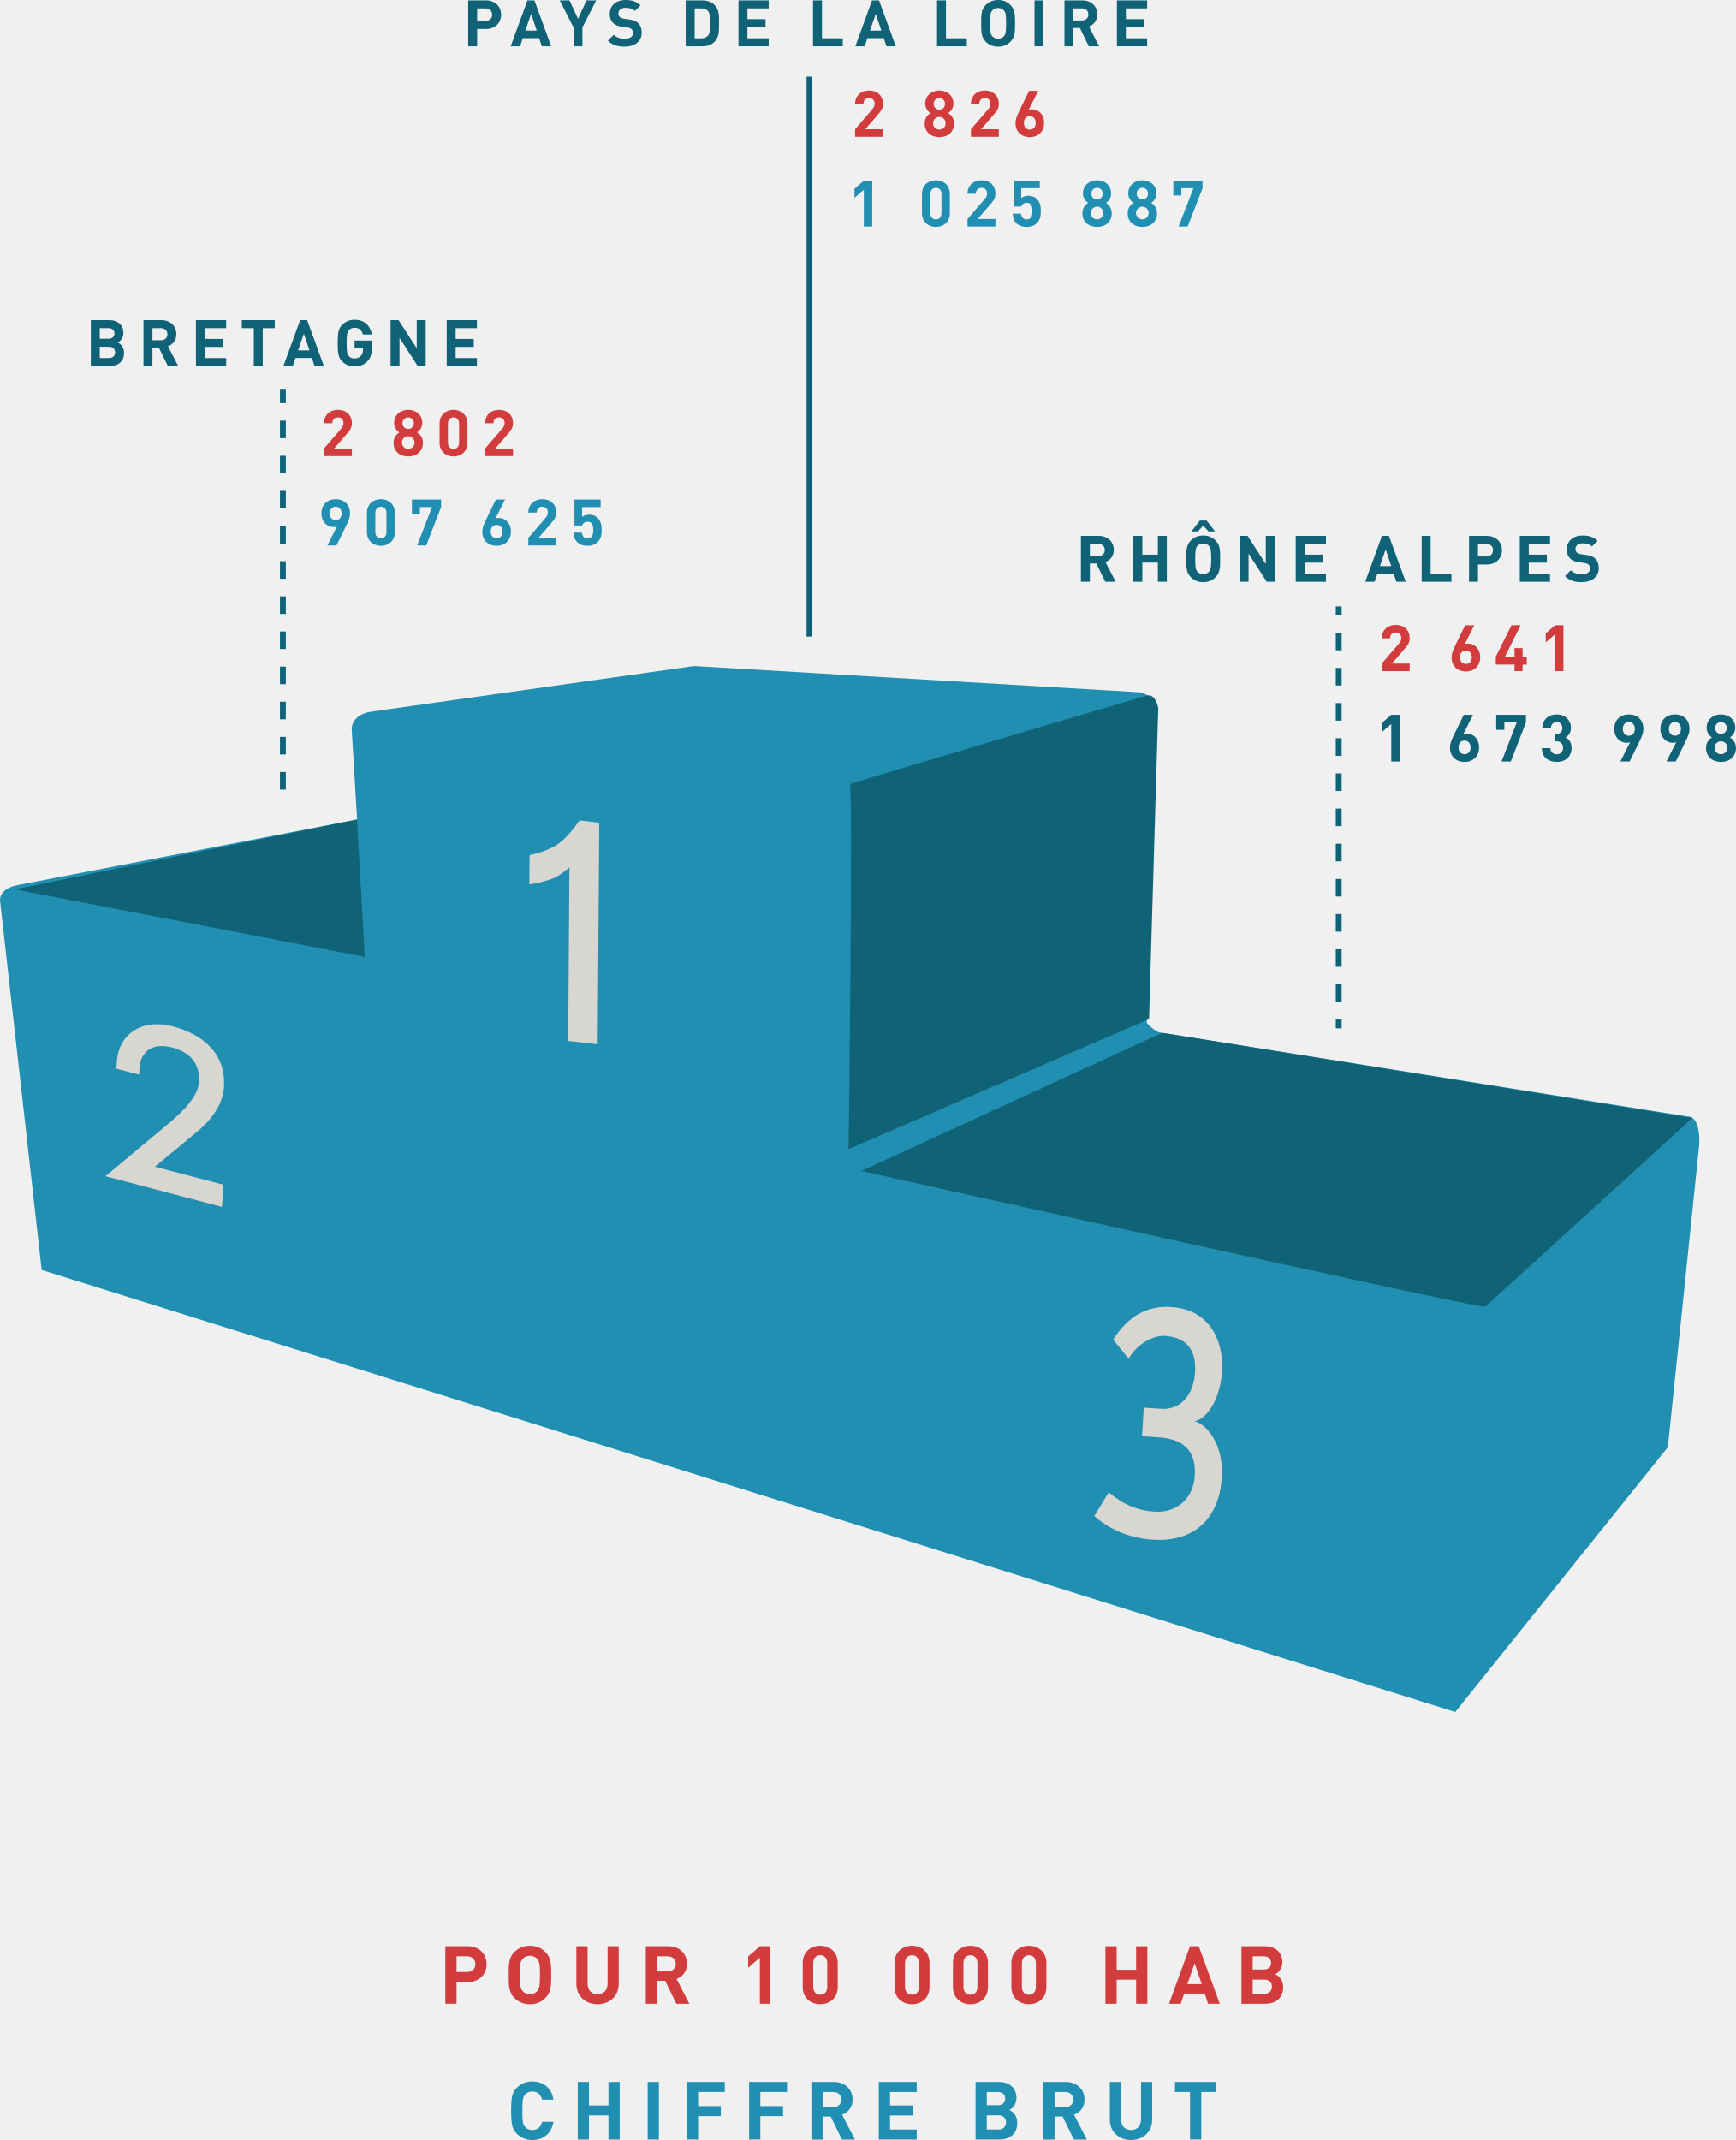
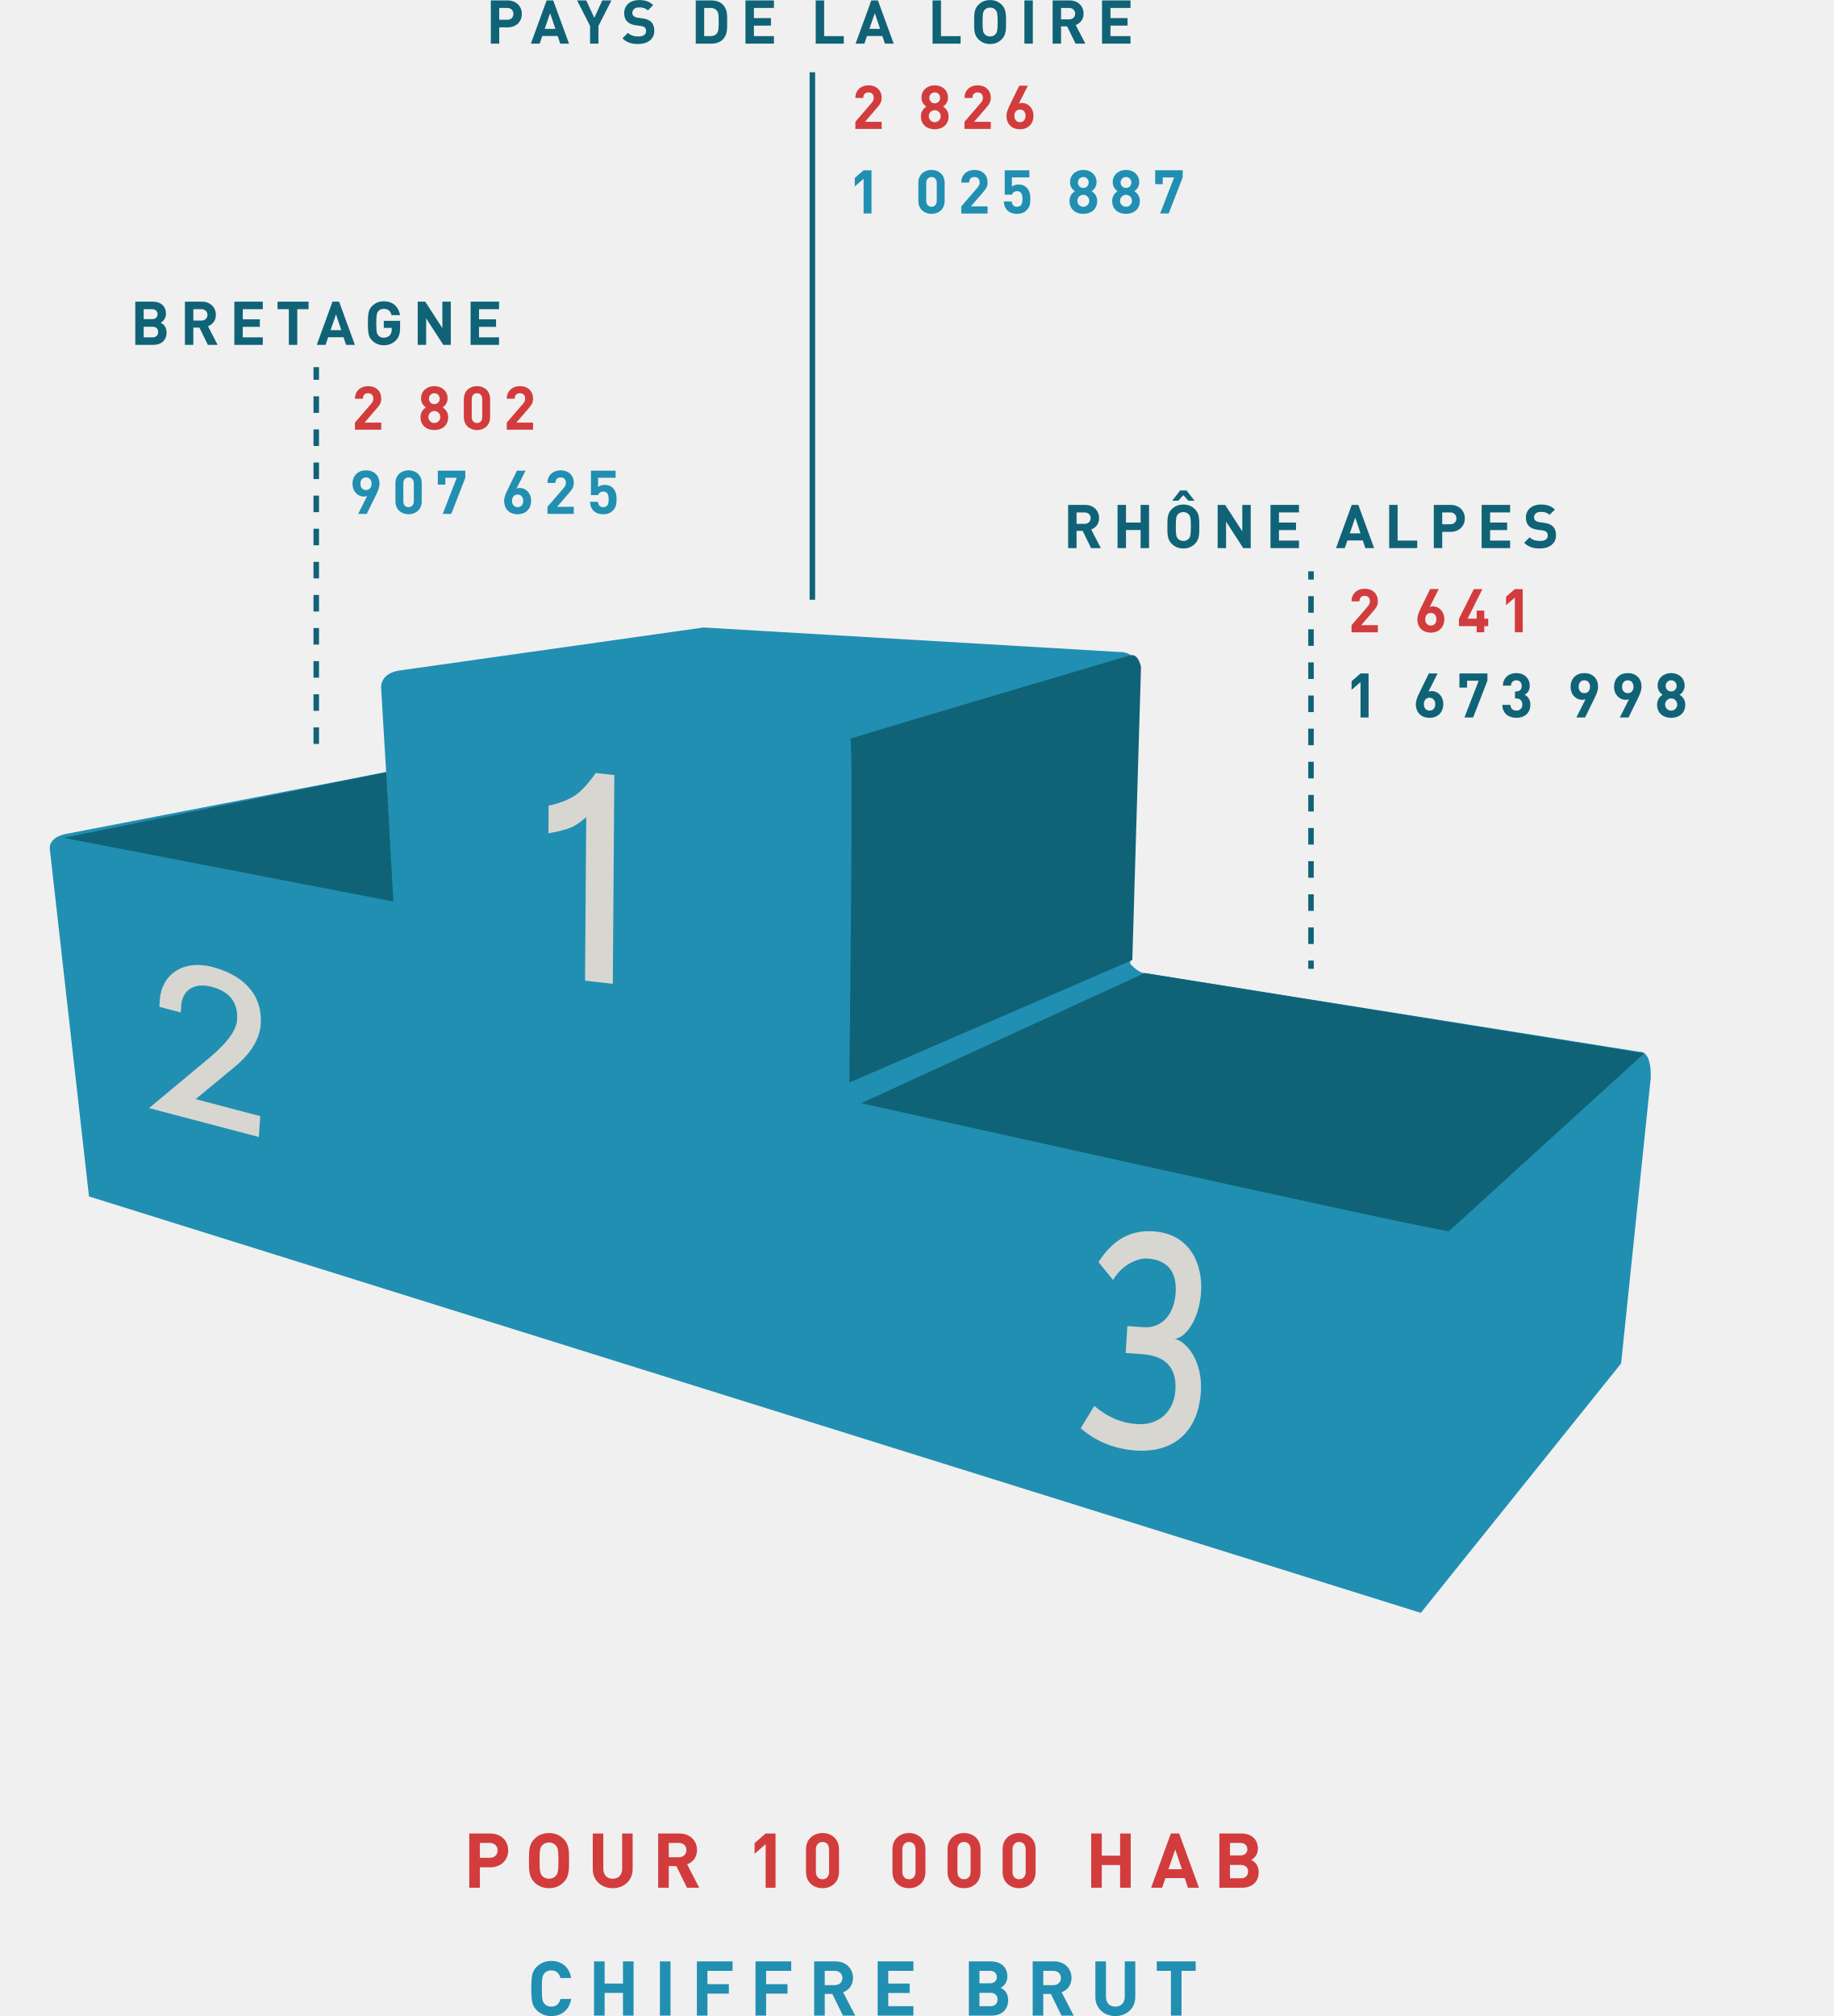
- <svg xmlns="http://www.w3.org/2000/svg" version="1.1" width="296.38" height="365.372" viewBox="0 0 296.38 365.372" id="svg2" xml:space="preserve">
+ <svg xmlns="http://www.w3.org/2000/svg" version="1.1" width="332.28" height="365.372" viewBox="0 0 332.28 365.372" id="svg2" xml:space="preserve">
  <defs id="defs238" />
-   <g transform="translate(-43.39308,-7.148)" id="Calque_1">
+   <g transform="translate(-34.38418,-7.136261)" id="Calque_1">
    <g id="g5">
      <g id="g7">
        <path d="m 123.232,345.56 h -1.891 v 3.698 h -1.918 v -9.826 h 3.809 c 2.028,0 3.243,1.394 3.243,3.064 0,1.67 -1.215,3.064 -3.243,3.064 z m -0.097,-4.416 h -1.794 v 2.691 h 1.794 c 0.869,0 1.421,-0.538 1.421,-1.339 0,-0.8 -0.551,-1.352 -1.421,-1.352 z" id="path9" style="fill:#d33c3d" />
        <path d="m 136.523,348.265 c -0.69,0.69 -1.532,1.077 -2.65,1.077 -1.118,0 -1.974,-0.387 -2.664,-1.077 -0.993,-0.993 -0.966,-2.222 -0.966,-3.919 0,-1.698 -0.028,-2.926 0.966,-3.919 0.69,-0.69 1.546,-1.076 2.664,-1.076 1.118,0 1.959,0.386 2.65,1.076 0.994,0.994 0.98,2.222 0.98,3.919 -10e-4,1.697 0.014,2.925 -0.98,3.919 z m -1.422,-6.679 c -0.276,-0.317 -0.704,-0.524 -1.228,-0.524 -0.524,0 -0.966,0.207 -1.242,0.524 -0.372,0.414 -0.469,0.87 -0.469,2.76 0,1.891 0.096,2.346 0.469,2.76 0.276,0.318 0.718,0.525 1.242,0.525 0.524,0 0.952,-0.207 1.228,-0.525 0.372,-0.414 0.483,-0.869 0.483,-2.76 0,-1.891 -0.11,-2.346 -0.483,-2.76 z" id="path11" style="fill:#d33c3d" />
        <path d="m 145.412,349.342 c -2.015,0 -3.615,-1.366 -3.615,-3.451 v -6.458 h 1.918 v 6.39 c 0,1.132 0.662,1.808 1.697,1.808 1.035,0 1.712,-0.677 1.712,-1.808 v -6.39 h 1.904 v 6.458 c 0,2.084 -1.601,3.451 -3.616,3.451 z" id="path13" style="fill:#d33c3d" />
        <path d="m 158.869,349.259 -1.918,-3.919 h -1.38 v 3.919 h -1.918 v -9.826 h 3.85 c 2.001,0 3.188,1.366 3.188,3.009 0,1.38 -0.842,2.236 -1.794,2.581 l 2.194,4.237 h -2.222 z m -1.49,-8.115 h -1.808 v 2.594 h 1.808 c 0.842,0 1.394,-0.538 1.394,-1.298 0,-0.76 -0.552,-1.296 -1.394,-1.296 z" id="path15" style="fill:#d33c3d" />
        <path d="m 173.127,349.259 v -7.894 l -2.001,1.739 v -1.932 l 2.001,-1.739 h 1.794 v 9.826 h -1.794 z" id="path17" style="fill:#d33c3d" />
        <path d="m 183.438,349.342 c -1.6,0 -2.994,-1.049 -2.994,-2.926 v -4.14 c 0,-1.877 1.394,-2.926 2.994,-2.926 1.601,0 2.981,1.049 2.981,2.926 v 4.14 c 0,1.876 -1.38,2.926 -2.981,2.926 z m 1.186,-7.039 c 0,-0.829 -0.483,-1.339 -1.187,-1.339 -0.704,0 -1.2,0.51 -1.2,1.339 v 4.098 c 0,0.828 0.497,1.325 1.2,1.325 0.703,0 1.187,-0.497 1.187,-1.325 v -4.098 z" id="path19" style="fill:#d33c3d" />
        <path d="m 199.104,349.342 c -1.6,0 -2.994,-1.049 -2.994,-2.926 v -4.14 c 0,-1.877 1.394,-2.926 2.994,-2.926 1.601,0 2.981,1.049 2.981,2.926 v 4.14 c 0,1.876 -1.38,2.926 -2.981,2.926 z m 1.187,-7.039 c 0,-0.829 -0.483,-1.339 -1.187,-1.339 -0.704,0 -1.2,0.51 -1.2,1.339 v 4.098 c 0,0.828 0.497,1.325 1.2,1.325 0.703,0 1.187,-0.497 1.187,-1.325 v -4.098 z" id="path21" style="fill:#d33c3d" />
        <path d="m 209.084,349.342 c -1.6,0 -2.994,-1.049 -2.994,-2.926 v -4.14 c 0,-1.877 1.394,-2.926 2.994,-2.926 1.601,0 2.981,1.049 2.981,2.926 v 4.14 c -0.001,1.876 -1.38,2.926 -2.981,2.926 z m 1.186,-7.039 c 0,-0.829 -0.483,-1.339 -1.187,-1.339 -0.704,0 -1.2,0.51 -1.2,1.339 v 4.098 c 0,0.828 0.497,1.325 1.2,1.325 0.703,0 1.187,-0.497 1.187,-1.325 v -4.098 z" id="path23" style="fill:#d33c3d" />
        <path d="m 219.063,349.342 c -1.6,0 -2.994,-1.049 -2.994,-2.926 v -4.14 c 0,-1.877 1.394,-2.926 2.994,-2.926 1.601,0 2.981,1.049 2.981,2.926 v 4.14 c 0,1.876 -1.38,2.926 -2.981,2.926 z m 1.187,-7.039 c 0,-0.829 -0.483,-1.339 -1.187,-1.339 -0.704,0 -1.2,0.51 -1.2,1.339 v 4.098 c 0,0.828 0.497,1.325 1.2,1.325 0.703,0 1.187,-0.497 1.187,-1.325 v -4.098 z" id="path25" style="fill:#d33c3d" />
        <path d="m 237.365,349.259 v -4.112 h -3.326 v 4.112 h -1.918 v -9.826 h 1.918 v 4.016 h 3.326 v -4.016 h 1.918 v 9.826 h -1.918 z" id="path27" style="fill:#d33c3d" />
        <path d="m 249.648,349.259 -0.58,-1.739 h -3.492 l -0.593,1.739 h -2.001 l 3.575,-9.826 h 1.504 l 3.588,9.826 h -2.001 z m -2.29,-6.928 -1.242,3.574 h 2.443 l -1.201,-3.574 z" id="path29" style="fill:#d33c3d" />
        <path d="m 259.462,349.259 h -4.112 v -9.826 h 3.946 c 1.918,0 3.036,1.077 3.036,2.76 0,1.09 -0.718,1.794 -1.215,2.029 0.594,0.276 1.352,0.897 1.352,2.208 0.001,1.835 -1.254,2.829 -3.007,2.829 z m -0.317,-8.115 h -1.876 v 2.263 h 1.876 c 0.814,0 1.27,-0.455 1.27,-1.132 -0.001,-0.675 -0.456,-1.131 -1.27,-1.131 z m 0.124,3.989 h -2.001 v 2.415 h 2.001 c 0.87,0 1.283,-0.552 1.283,-1.215 0,-0.663 -0.414,-1.2 -1.283,-1.2 z" id="path31" style="fill:#d33c3d" />
        <path d="m 134.273,372.52 c -1.049,0 -1.932,-0.359 -2.65,-1.077 -0.428,-0.428 -0.69,-0.924 -0.8,-1.476 -0.11,-0.552 -0.165,-1.366 -0.165,-2.443 0,-1.077 0.055,-1.891 0.165,-2.443 0.111,-0.565 0.372,-1.049 0.8,-1.476 0.718,-0.718 1.601,-1.076 2.65,-1.076 1.891,0 3.285,1.104 3.616,3.105 h -1.946 c -0.207,-0.842 -0.731,-1.394 -1.656,-1.394 -0.524,0 -0.939,0.165 -1.228,0.511 -0.401,0.428 -0.483,0.869 -0.483,2.774 0,1.904 0.082,2.346 0.483,2.774 0.289,0.345 0.704,0.511 1.228,0.511 0.924,0 1.449,-0.553 1.656,-1.394 h 1.946 c -0.331,1.999 -1.739,3.104 -3.616,3.104 z" id="path33" style="fill:#218fb2" />
        <path d="m 147.275,372.437 v -4.112 h -3.326 v 4.112 h -1.918 v -9.826 h 1.918 v 4.016 h 3.326 v -4.016 h 1.918 v 9.826 h -1.918 z" id="path35" style="fill:#218fb2" />
        <path d="m 153.97,372.437 v -9.826 h 1.918 v 9.826 h -1.918 z" id="path37" style="fill:#218fb2" />
        <path d="m 162.582,364.322 v 2.415 h 3.878 v 1.711 h -3.878 v 3.988 h -1.918 v -9.826 h 6.472 v 1.712 h -4.554 z" id="path39" style="fill:#218fb2" />
        <path d="m 173.21,364.322 v 2.415 h 3.878 v 1.711 h -3.878 v 3.988 h -1.918 v -9.826 h 6.472 v 1.712 h -4.554 z" id="path41" style="fill:#218fb2" />
        <path d="m 187.136,372.437 -1.918,-3.919 h -1.38 v 3.919 h -1.918 v -9.826 h 3.85 c 2.001,0 3.188,1.366 3.188,3.009 0,1.38 -0.842,2.236 -1.794,2.581 l 2.194,4.237 h -2.222 z m -1.491,-8.115 h -1.808 v 2.594 h 1.808 c 0.842,0 1.394,-0.538 1.394,-1.298 0,-0.758 -0.552,-1.296 -1.394,-1.296 z" id="path43" style="fill:#218fb2" />
        <path d="m 193.43,372.437 v -9.826 h 6.472 v 1.712 h -4.554 v 2.304 h 3.878 v 1.711 h -3.878 v 2.388 h 4.554 v 1.711 h -6.472 z" id="path45" style="fill:#218fb2" />
        <path d="m 214.065,372.437 h -4.112 v -9.826 h 3.946 c 1.918,0 3.036,1.077 3.036,2.76 0,1.09 -0.718,1.794 -1.215,2.029 0.593,0.276 1.352,0.897 1.352,2.208 0.001,1.835 -1.255,2.829 -3.007,2.829 z m -0.318,-8.115 h -1.876 v 2.263 h 1.876 c 0.814,0 1.27,-0.455 1.27,-1.132 0,-0.675 -0.455,-1.131 -1.27,-1.131 z m 0.124,3.989 h -2.001 v 2.415 h 2.001 c 0.87,0 1.283,-0.552 1.283,-1.215 0,-0.663 -0.413,-1.2 -1.283,-1.2 z" id="path47" style="fill:#218fb2" />
        <path d="m 226.735,372.437 -1.918,-3.919 h -1.38 v 3.919 h -1.918 v -9.826 h 3.85 c 2.001,0 3.188,1.366 3.188,3.009 0,1.38 -0.842,2.236 -1.794,2.581 l 2.194,4.237 h -2.222 z m -1.49,-8.115 h -1.808 v 2.594 h 1.808 c 0.842,0 1.394,-0.538 1.394,-1.298 0,-0.758 -0.552,-1.296 -1.394,-1.296 z" id="path49" style="fill:#218fb2" />
        <path d="m 236.493,372.52 c -2.015,0 -3.615,-1.366 -3.615,-3.451 v -6.458 h 1.918 V 369 c 0,1.132 0.662,1.808 1.697,1.808 1.035,0 1.712,-0.677 1.712,-1.808 v -6.39 h 1.904 v 6.458 c 0,2.085 -1.601,3.452 -3.616,3.452 z" id="path51" style="fill:#218fb2" />
        <path d="m 248.488,364.322 v 8.114 h -1.918 v -8.114 h -2.567 v -1.712 h 7.052 v 1.712 h -2.567 z" id="path53" style="fill:#218fb2" />
      </g>
      <path d="M 291.852,299.445 50.509,223.976 43.434,161.216 c 0,0 -0.655,-2.358 3.276,-3.014 l 57.65,-11.137 -0.917,-15.33 c 0,0 -0.262,-2.751 3.8,-3.145 l 54.636,-7.73 75.6,4.455 c 0,0 3.276,-0.262 3.538,4.455 l -1.834,52.016 c 0,0 1.441,1.703 2.62,1.703 l 89.75,14.281 c 0,0 2.096,-0.393 1.965,4.717 l -5.372,51.754 -36.294,45.204 z" id="path55" style="fill:#218fb2" />
      <path d="m 140.401,184.871 0.214,-29.654 c 0,0 -1.508,1.418 -2.885,1.937 -1.837,0.705 -3.96,0.994 -3.96,0.994 l 0.036,-5.007 c 0,0 2.999,-0.526 5.049,-2.026 1.758,-1.293 3.482,-3.892 3.482,-3.892 l 3.368,0.384 -0.273,37.837 -5.031,-0.573 z" id="path57" style="fill:#d7d6d1" />
      <g id="g59">
        <path d="m 240.214,270.022 c -3.578,-0.239 -7.056,-1.462 -9.987,-4.036 l 2.452,-4.047 c 2.645,2.208 5.061,3.113 7.831,3.298 3.77,0.252 6.628,-2.233 6.869,-6.131 0.235,-3.799 -1.468,-6.242 -6.084,-6.55 l -2.924,-0.195 0.302,-4.885 2.962,0.198 c 3.385,0.226 5.56,-2.453 5.795,-6.253 0.309,-4.984 -2.755,-6.03 -5.179,-6.192 -1.846,-0.123 -4.755,1.317 -6.151,3.899 l -2.657,-3.249 c 2.698,-4.279 6.078,-5.837 9.925,-5.58 7.001,0.468 8.952,6.395 8.671,10.935 -0.324,5.23 -2.955,8.424 -4.779,8.55 2.097,0.438 5.086,3.957 4.737,9.582 -0.432,7.005 -4.705,11.129 -11.783,10.656 z" id="path61" style="fill:#d7d6d1" />
      </g>
      <g id="g63">
        <path d="m 61.389,207.966 10.894,-9.079 c 0.908,-0.841 4.874,-3.934 5.071,-6.941 0.238,-3.643 -1.965,-5.266 -4.619,-5.964 -3.422,-0.9 -5.349,0.86 -5.518,3.442 l -0.079,1.203 -3.876,-1.019 0.083,-1.273 c 0.289,-4.421 4.07,-7.384 9.552,-5.943 4.959,1.304 9.12,4.486 8.732,10.427 -0.277,4.244 -4.316,7.355 -4.991,7.897 l -6.796,5.624 11.698,3.077 -0.247,3.785 -19.904,-5.236 z" id="path65" style="fill:#d7d6d1" />
      </g>
      <path d="m 190.441,207.075 c 0,0 105.735,23.584 106.521,23.191 l 35.376,-32.232 -90.537,-14.543 -51.36,23.584 z" id="path67" style="fill:#106377" />
      <path d="m 188.279,203.34 51.295,-22.208 1.572,-53.064 c 0,0 -0.393,-2.555 -1.965,-2.162 0,0 -51.295,15.133 -50.706,15.133 0.59,0 -0.196,62.301 -0.196,62.301 z" id="path69" style="fill:#106377" />
      <polygon points="105.669,170.519 104.359,147.066 45.923,158.989 " id="polygon71" style="fill:#106377" />
      <line stroke-miterlimit="10" x1="181.595" y1="115.833" x2="181.595" y2="20.233" id="line73" style="fill:#ffffff;stroke:#106377;stroke-miterlimit:10" />
      <line stroke-miterlimit="10" x1="91.692" y1="141.96" x2="91.692" y2="73.675" id="line75" style="fill:#ffffff;stroke:#106377;stroke-miterlimit:10;stroke-dasharray:3" />
      <g id="g77">
        <line x1="271.953" y1="182.724" x2="271.953" y2="110.68" id="line79" style="fill:#ffffff" />
        <g id="g81">
          <line stroke-miterlimit="10" x1="271.953" y1="182.724" x2="271.953" y2="181.224" id="line83" style="fill:none;stroke:#106377;stroke-miterlimit:10" />
          <line stroke-miterlimit="10" x1="271.953" y1="178.222" x2="271.953" y2="113.681" id="line85" style="fill:none;stroke:#106377;stroke-miterlimit:10;stroke-dasharray:3.002, 3.002" />
          <line stroke-miterlimit="10" x1="271.953" y1="112.18" x2="271.953" y2="110.68" id="line87" style="fill:none;stroke:#106377;stroke-miterlimit:10" />
        </g>
      </g>
      <g id="g89">
        <path d="m 62.174,69.64 h -3.278 v -7.833 h 3.146 c 1.529,0 2.42,0.858 2.42,2.2 0,0.869 -0.572,1.431 -0.968,1.617 0.473,0.22 1.078,0.715 1.078,1.761 10e-4,1.463 -1,2.255 -2.398,2.255 z m -0.253,-6.468 h -1.496 v 1.804 h 1.496 c 0.649,0 1.012,-0.362 1.012,-0.901 0,-0.54 -0.362,-0.903 -1.012,-0.903 z m 0.099,3.179 h -1.595 v 1.925 h 1.595 c 0.693,0 1.023,-0.44 1.023,-0.968 0,-0.528 -0.33,-0.957 -1.023,-0.957 z" id="path91" style="fill:#106377" />
        <path d="m 72.052,69.64 -1.529,-3.124 h -1.101 v 3.124 h -1.529 v -7.833 h 3.069 c 1.596,0 2.542,1.089 2.542,2.398 0,1.1 -0.671,1.782 -1.431,2.057 l 1.749,3.378 h -1.77 z m -1.188,-6.468 h -1.441 v 2.068 h 1.441 c 0.671,0 1.111,-0.43 1.111,-1.034 0,-0.606 -0.44,-1.034 -1.111,-1.034 z" id="path93" style="fill:#106377" />
        <path d="m 76.847,69.64 v -7.833 h 5.16 v 1.364 h -3.631 v 1.837 h 3.092 v 1.364 h -3.092 v 1.903 h 3.631 v 1.364 h -5.16 z" id="path95" style="fill:#106377" />
        <path d="m 88.254,63.172 v 6.469 H 86.725 V 63.172 H 84.679 V 61.808 H 90.3 v 1.364 h -2.046 z" id="path97" style="fill:#106377" />
        <path d="M 97.098,69.64 96.636,68.254 H 93.853 L 93.38,69.64 h -1.596 l 2.85,-7.833 h 1.199 l 2.86,7.833 h -1.595 z m -1.826,-5.522 -0.99,2.849 h 1.947 l -0.957,-2.849 z" id="path99" style="fill:#106377" />
        <path d="m 106.14,68.815 c -0.604,0.616 -1.331,0.892 -2.211,0.892 -0.836,0 -1.54,-0.286 -2.112,-0.858 -0.341,-0.341 -0.55,-0.737 -0.638,-1.178 -0.089,-0.439 -0.133,-1.089 -0.133,-1.947 0,-0.857 0.044,-1.507 0.133,-1.947 0.088,-0.45 0.297,-0.836 0.638,-1.177 0.572,-0.572 1.276,-0.858 2.112,-0.858 1.782,0 2.739,1.145 2.948,2.509 h -1.54 c -0.187,-0.759 -0.649,-1.145 -1.408,-1.145 -0.407,0 -0.737,0.144 -0.979,0.418 -0.286,0.363 -0.374,0.649 -0.374,2.2 0,1.541 0.066,1.849 0.374,2.212 0.231,0.274 0.562,0.407 0.979,0.407 0.451,0 0.814,-0.144 1.089,-0.44 0.231,-0.264 0.353,-0.616 0.353,-1.045 V 66.56 h -1.441 v -1.276 h 2.959 v 1.144 c -10e-4,1.144 -0.21,1.815 -0.749,2.387 z" id="path101" style="fill:#106377" />
        <path d="m 114.709,69.64 -3.103,-4.808 v 4.808 h -1.529 v -7.833 h 1.364 l 3.103,4.797 v -4.797 h 1.529 v 7.833 h -1.364 z" id="path103" style="fill:#106377" />
        <path d="m 119.659,69.64 v -7.833 h 5.159 v 1.364 h -3.63 v 1.837 h 3.091 v 1.364 h -3.091 v 1.903 h 3.63 v 1.364 h -5.159 z" id="path105" style="fill:#106377" />
      </g>
      <g id="g107">
        <path d="m 126.365,12.098 h -1.508 v 2.948 h -1.529 V 7.214 h 3.037 c 1.617,0 2.585,1.111 2.585,2.442 0,1.331 -0.968,2.442 -2.585,2.442 z m -0.078,-3.52 h -1.431 v 2.146 h 1.431 c 0.692,0 1.133,-0.43 1.133,-1.067 0,-0.64 -0.44,-1.079 -1.133,-1.079 z" id="path109" style="fill:#106377" />
        <path d="m 135.901,15.047 -0.462,-1.386 h -2.783 l -0.473,1.386 h -1.596 l 2.85,-7.833 h 1.199 l 2.86,7.833 h -1.595 z m -1.826,-5.523 -0.99,2.849 h 1.947 l -0.957,-2.849 z" id="path111" style="fill:#106377" />
        <path d="m 142.831,11.834 v 3.213 h -1.519 v -3.213 l -2.354,-4.62 h 1.661 l 1.463,3.157 1.441,-3.157 h 1.661 l -2.353,4.62 z" id="path113" style="fill:#106377" />
        <path d="m 150.047,15.113 c -1.188,0 -2.091,-0.254 -2.86,-1.034 l 0.99,-0.99 c 0.495,0.495 1.166,0.66 1.892,0.66 0.902,0 1.387,-0.342 1.387,-0.969 0,-0.274 -0.077,-0.506 -0.242,-0.66 -0.154,-0.143 -0.33,-0.22 -0.693,-0.274 l -0.946,-0.132 c -0.671,-0.1 -1.166,-0.309 -1.518,-0.649 -0.374,-0.374 -0.562,-0.88 -0.562,-1.54 0,-1.397 1.034,-2.377 2.729,-2.377 1.078,0 1.859,0.265 2.53,0.913 l -0.968,0.957 c -0.495,-0.473 -1.089,-0.539 -1.606,-0.539 -0.814,0 -1.21,0.451 -1.21,0.99 0,0.198 0.065,0.407 0.23,0.562 0.154,0.143 0.407,0.264 0.727,0.308 l 0.924,0.133 c 0.716,0.099 1.166,0.297 1.496,0.604 0.418,0.396 0.605,0.968 0.605,1.661 0,1.518 -1.266,2.376 -2.905,2.376 z" id="path115" style="fill:#106377" />
        <path d="m 165.36,14.298 c -0.518,0.517 -1.255,0.748 -2.068,0.748 h -2.828 V 7.214 h 2.828 c 0.813,0 1.551,0.23 2.068,0.748 0.88,0.88 0.792,1.958 0.792,3.136 0,1.176 0.088,2.321 -0.792,3.2 z m -1.068,-5.236 c -0.265,-0.319 -0.616,-0.484 -1.145,-0.484 h -1.155 v 5.104 h 1.155 c 0.528,0 0.88,-0.165 1.145,-0.484 0.286,-0.352 0.33,-0.913 0.33,-2.101 0,-1.188 -0.043,-1.683 -0.33,-2.035 z" id="path117" style="fill:#106377" />
        <path d="M 169.473,15.047 V 7.214 h 5.159 v 1.364 h -3.63 v 1.837 h 3.091 v 1.364 h -3.091 v 1.903 h 3.63 v 1.364 h -5.159 z" id="path119" style="fill:#106377" />
        <path d="M 182.2,15.047 V 7.214 h 1.529 v 6.469 h 3.554 v 1.364 H 182.2 z" id="path121" style="fill:#106377" />
        <path d="m 194.74,15.047 -0.462,-1.386 h -2.783 l -0.473,1.386 h -1.596 l 2.85,-7.833 h 1.199 l 2.86,7.833 h -1.595 z m -1.827,-5.523 -0.99,2.849 h 1.947 l -0.957,-2.849 z" id="path123" style="fill:#106377" />
        <path d="M 203.374,15.047 V 7.214 h 1.529 v 6.469 h 3.554 v 1.364 h -5.083 z" id="path125" style="fill:#106377" />
        <path d="m 215.915,14.255 c -0.55,0.55 -1.222,0.858 -2.112,0.858 -0.892,0 -1.573,-0.309 -2.123,-0.858 -0.793,-0.792 -0.771,-1.771 -0.771,-3.125 0,-1.353 -0.022,-2.332 0.771,-3.124 0.55,-0.55 1.231,-0.858 2.123,-0.858 0.891,0 1.562,0.309 2.112,0.858 0.792,0.792 0.781,1.771 0.781,3.124 0.001,1.353 0.011,2.333 -0.781,3.125 z m -1.133,-5.326 c -0.22,-0.253 -0.561,-0.418 -0.979,-0.418 -0.418,0 -0.771,0.165 -0.99,0.418 -0.297,0.33 -0.374,0.693 -0.374,2.2 0,1.508 0.077,1.871 0.374,2.201 0.22,0.253 0.572,0.418 0.99,0.418 0.418,0 0.759,-0.165 0.979,-0.418 0.298,-0.33 0.386,-0.693 0.386,-2.201 -0.001,-1.506 -0.089,-1.87 -0.386,-2.2 z" id="path127" style="fill:#106377" />
        <path d="M 220.017,15.047 V 7.214 h 1.529 v 7.833 h -1.529 z" id="path129" style="fill:#106377" />
        <path d="m 229.291,15.047 -1.529,-3.124 h -1.101 v 3.124 h -1.529 V 7.214 h 3.069 c 1.596,0 2.542,1.089 2.542,2.398 0,1.1 -0.671,1.782 -1.431,2.057 l 1.749,3.378 h -1.77 z m -1.188,-6.469 h -1.441 v 2.068 h 1.441 c 0.671,0 1.111,-0.43 1.111,-1.034 0,-0.605 -0.44,-1.034 -1.111,-1.034 z" id="path131" style="fill:#106377" />
        <path d="M 234.086,15.047 V 7.214 h 5.159 v 1.364 h -3.63 v 1.837 h 3.091 v 1.364 h -3.091 v 1.903 h 3.63 v 1.364 h -5.159 z" id="path133" style="fill:#106377" />
      </g>
      <g id="g135">
        <path d="m 232.101,106.474 -1.529,-3.124 h -1.101 v 3.124 h -1.529 v -7.833 h 3.069 c 1.596,0 2.542,1.089 2.542,2.398 0,1.1 -0.671,1.782 -1.431,2.057 l 1.749,3.378 h -1.77 z m -1.189,-6.469 h -1.441 v 2.068 h 1.441 c 0.671,0 1.111,-0.43 1.111,-1.034 0.001,-0.605 -0.44,-1.034 -1.111,-1.034 z" id="path137" style="fill:#106377" />
        <path d="m 241.077,106.474 v -3.278 h -2.651 v 3.278 h -1.529 v -7.833 h 1.529 v 3.201 h 2.651 v -3.201 h 1.529 v 7.833 h -1.529 z" id="path139" style="fill:#106377" />
        <path d="m 250.933,105.682 c -0.551,0.55 -1.222,0.858 -2.112,0.858 -0.892,0 -1.573,-0.309 -2.123,-0.858 -0.793,-0.792 -0.771,-1.771 -0.771,-3.125 0,-1.353 -0.022,-2.332 0.771,-3.124 0.55,-0.55 1.231,-0.858 2.123,-0.858 0.891,0 1.562,0.309 2.112,0.858 0.792,0.792 0.781,1.771 0.781,3.124 0,1.353 0.011,2.333 -0.781,3.125 z m -1.199,-7.8 -0.913,-1.002 -0.913,1.002 h -1.111 l 1.452,-1.859 h 1.145 l 1.452,1.859 h -1.112 z m 0.065,2.474 c -0.22,-0.253 -0.561,-0.418 -0.979,-0.418 -0.418,0 -0.771,0.165 -0.99,0.418 -0.297,0.33 -0.374,0.693 -0.374,2.2 0,1.508 0.077,1.871 0.374,2.201 0.22,0.253 0.572,0.418 0.99,0.418 0.418,0 0.759,-0.165 0.979,-0.418 0.298,-0.33 0.386,-0.693 0.386,-2.201 0,-1.506 -0.088,-1.869 -0.386,-2.2 z" id="path141" style="fill:#106377" />
        <path d="m 259.666,106.474 -3.103,-4.808 v 4.808 h -1.529 v -7.833 h 1.364 l 3.103,4.797 v -4.797 h 1.529 v 7.833 h -1.364 z" id="path143" style="fill:#106377" />
        <path d="m 264.616,106.474 v -7.833 h 5.16 v 1.364 h -3.631 v 1.837 h 3.092 v 1.364 h -3.092 v 1.903 h 3.631 v 1.364 h -5.16 z" id="path145" style="fill:#106377" />
        <path d="m 281.798,106.474 -0.462,-1.386 h -2.783 l -0.474,1.386 h -1.595 l 2.849,-7.833 h 1.199 l 2.86,7.833 h -1.594 z m -1.826,-5.523 -0.99,2.849 h 1.947 l -0.957,-2.849 z" id="path147" style="fill:#106377" />
        <path d="m 286.12,106.474 v -7.833 h 1.529 v 6.469 h 3.554 v 1.364 h -5.083 z" id="path149" style="fill:#106377" />
        <path d="m 297.243,103.525 h -1.508 v 2.948 h -1.529 V 98.64 h 3.037 c 1.617,0 2.585,1.111 2.585,2.442 0,1.331 -0.968,2.443 -2.585,2.443 z m -0.078,-3.52 h -1.431 v 2.146 h 1.431 c 0.692,0 1.133,-0.43 1.133,-1.067 0,-0.64 -0.44,-1.079 -1.133,-1.079 z" id="path151" style="fill:#106377" />
        <path d="m 302.873,106.474 v -7.833 h 5.159 v 1.364 h -3.63 v 1.837 h 3.091 v 1.364 h -3.091 v 1.903 h 3.63 v 1.364 h -5.159 z" id="path153" style="fill:#106377" />
        <path d="m 313.445,106.54 c -1.188,0 -2.091,-0.254 -2.86,-1.034 l 0.99,-0.99 c 0.495,0.495 1.166,0.66 1.892,0.66 0.902,0 1.387,-0.342 1.387,-0.969 0,-0.274 -0.077,-0.506 -0.242,-0.66 -0.154,-0.143 -0.33,-0.22 -0.693,-0.274 l -0.946,-0.132 c -0.671,-0.1 -1.166,-0.309 -1.518,-0.649 -0.374,-0.374 -0.562,-0.88 -0.562,-1.54 0,-1.397 1.034,-2.377 2.729,-2.377 1.078,0 1.859,0.265 2.53,0.913 l -0.968,0.957 c -0.495,-0.473 -1.089,-0.539 -1.606,-0.539 -0.814,0 -1.21,0.451 -1.21,0.99 0,0.198 0.065,0.407 0.23,0.562 0.154,0.143 0.407,0.264 0.727,0.308 l 0.924,0.133 c 0.716,0.099 1.166,0.297 1.496,0.604 0.418,0.396 0.605,0.968 0.605,1.661 -0.001,1.518 -1.267,2.376 -2.905,2.376 z" id="path155" style="fill:#106377" />
      </g>
      <g id="g157">
        <path d="m 189.385,30.498 v -1.287 l 2.926,-3.399 c 0.286,-0.341 0.407,-0.583 0.407,-0.946 0,-0.583 -0.341,-0.979 -0.946,-0.979 -0.473,0 -0.957,0.242 -0.957,1.002 h -1.43 c 0,-1.431 1.045,-2.289 2.387,-2.289 1.387,0 2.377,0.869 2.377,2.277 0,0.76 -0.297,1.166 -0.837,1.794 l -2.188,2.541 h 3.025 v 1.287 h -4.764 z" id="path159" style="fill:#d33c3d" />
        <path d="m 203.772,30.564 c -1.386,0 -2.508,-0.825 -2.508,-2.344 0,-0.957 0.55,-1.475 0.979,-1.76 -0.396,-0.275 -0.88,-0.793 -0.88,-1.629 0,-1.386 1.101,-2.233 2.409,-2.233 1.31,0 2.398,0.848 2.398,2.233 0,0.836 -0.484,1.354 -0.88,1.629 0.429,0.285 0.99,0.803 0.99,1.76 0.001,1.519 -1.121,2.344 -2.508,2.344 z m 0,-3.455 c -0.604,0 -1.078,0.484 -1.078,1.089 0,0.605 0.474,1.079 1.078,1.079 0.605,0 1.078,-0.474 1.078,-1.079 0,-0.605 -0.473,-1.089 -1.078,-1.089 z m 0,-3.224 c -0.561,0 -0.979,0.43 -0.979,0.99 0,0.572 0.418,0.99 0.979,0.99 0.562,0 0.969,-0.418 0.969,-0.99 0,-0.56 -0.408,-0.99 -0.969,-0.99 z" id="path161" style="fill:#d33c3d" />
        <path d="m 209.162,30.498 v -1.287 l 2.926,-3.399 c 0.286,-0.341 0.407,-0.583 0.407,-0.946 0,-0.583 -0.341,-0.979 -0.946,-0.979 -0.473,0 -0.957,0.242 -0.957,1.002 h -1.43 c 0,-1.431 1.045,-2.289 2.387,-2.289 1.387,0 2.377,0.869 2.377,2.277 0,0.76 -0.297,1.166 -0.837,1.794 l -2.188,2.541 h 3.025 v 1.287 h -4.764 z" id="path163" style="fill:#d33c3d" />
        <path d="m 219.216,30.564 c -1.387,0 -2.442,-0.869 -2.442,-2.421 0,-0.715 0.308,-1.375 0.66,-2.09 l 1.65,-3.389 h 1.562 l -1.628,3.234 c 0.187,-0.077 0.396,-0.099 0.583,-0.099 1.057,0 2.058,0.869 2.058,2.321 0,1.542 -1.057,2.444 -2.443,2.444 z m 0,-3.576 c -0.583,0 -1.013,0.418 -1.013,1.145 0,0.726 0.43,1.145 1.013,1.145 0.583,0 1.012,-0.419 1.012,-1.145 0,-0.694 -0.407,-1.145 -1.012,-1.145 z" id="path165" style="fill:#d33c3d" />
      </g>
      <g id="g167">
        <path d="m 98.706,85.015 v -1.287 l 2.926,-3.399 c 0.286,-0.341 0.407,-0.583 0.407,-0.946 0,-0.583 -0.341,-0.979 -0.946,-0.979 -0.473,0 -0.957,0.242 -0.957,1.002 h -1.43 c 0,-1.431 1.045,-2.289 2.387,-2.289 1.387,0 2.377,0.869 2.377,2.277 0,0.76 -0.297,1.166 -0.837,1.794 l -2.188,2.541 h 3.025 v 1.287 h -4.764 z" id="path169" style="fill:#d33c3d" />
        <path d="m 113.093,85.082 c -1.386,0 -2.508,-0.825 -2.508,-2.344 0,-0.957 0.55,-1.475 0.979,-1.76 -0.396,-0.275 -0.88,-0.793 -0.88,-1.629 0,-1.386 1.101,-2.233 2.409,-2.233 1.31,0 2.398,0.848 2.398,2.233 0,0.836 -0.484,1.354 -0.88,1.629 0.429,0.285 0.99,0.803 0.99,1.76 0.001,1.519 -1.121,2.344 -2.508,2.344 z m 0,-3.455 c -0.604,0 -1.078,0.484 -1.078,1.089 0,0.605 0.474,1.079 1.078,1.079 0.605,0 1.078,-0.474 1.078,-1.079 0,-0.605 -0.472,-1.089 -1.078,-1.089 z m 0,-3.224 c -0.561,0 -0.979,0.43 -0.979,0.99 0,0.572 0.418,0.99 0.979,0.99 0.562,0 0.969,-0.418 0.969,-0.99 0,-0.56 -0.407,-0.99 -0.969,-0.99 z" id="path171" style="fill:#d33c3d" />
        <path d="m 120.827,85.082 c -1.276,0 -2.387,-0.837 -2.387,-2.333 v -3.3 c 0,-1.497 1.11,-2.333 2.387,-2.333 1.277,0 2.377,0.836 2.377,2.333 v 3.3 c 0,1.496 -1.101,2.333 -2.377,2.333 z m 0.946,-5.612 c 0,-0.66 -0.385,-1.067 -0.946,-1.067 -0.561,0 -0.957,0.407 -0.957,1.067 v 3.268 c 0,0.66 0.396,1.057 0.957,1.057 0.562,0 0.946,-0.396 0.946,-1.057 V 79.47 z" id="path173" style="fill:#d33c3d" />
        <path d="m 126.216,85.015 v -1.287 l 2.926,-3.399 c 0.286,-0.341 0.407,-0.583 0.407,-0.946 0,-0.583 -0.341,-0.979 -0.946,-0.979 -0.473,0 -0.957,0.242 -0.957,1.002 h -1.43 c 0,-1.431 1.045,-2.289 2.387,-2.289 1.387,0 2.377,0.869 2.377,2.277 0,0.76 -0.297,1.166 -0.837,1.794 l -2.188,2.541 h 3.025 v 1.287 h -4.764 z" id="path175" style="fill:#d33c3d" />
      </g>
      <g id="g177">
        <path d="m 279.303,121.731 v -1.287 l 2.926,-3.399 c 0.286,-0.341 0.407,-0.583 0.407,-0.946 0,-0.583 -0.341,-0.979 -0.946,-0.979 -0.473,0 -0.957,0.242 -0.957,1.002 h -1.43 c 0,-1.431 1.045,-2.289 2.387,-2.289 1.387,0 2.377,0.869 2.377,2.277 0,0.76 -0.297,1.166 -0.837,1.794 l -2.188,2.541 h 3.025 v 1.287 h -4.764 z" id="path179" style="fill:#d33c3d" />
        <path d="m 293.668,121.797 c -1.387,0 -2.442,-0.869 -2.442,-2.421 0,-0.715 0.308,-1.375 0.66,-2.09 l 1.65,-3.389 h 1.562 l -1.628,3.234 c 0.187,-0.077 0.396,-0.099 0.583,-0.099 1.057,0 2.058,0.869 2.058,2.321 0,1.542 -1.057,2.444 -2.443,2.444 z m 0,-3.576 c -0.583,0 -1.013,0.418 -1.013,1.145 0,0.726 0.43,1.145 1.013,1.145 0.583,0 1.012,-0.419 1.012,-1.145 0,-0.694 -0.407,-1.145 -1.012,-1.145 z" id="path181" style="fill:#d33c3d" />
        <path d="m 303.349,120.62 v 1.111 h -1.375 v -1.111 h -3.202 v -1.354 l 2.685,-5.368 h 1.562 l -2.685,5.368 h 1.64 v -1.463 h 1.375 v 1.463 h 0.715 v 1.354 h -0.715 z" id="path183" style="fill:#d33c3d" />
        <path d="m 308.892,121.731 v -6.293 l -1.596,1.387 v -1.541 l 1.596,-1.386 h 1.43 v 7.833 h -1.43 z" id="path185" style="fill:#d33c3d" />
      </g>
      <g id="g187">
        <path d="m 280.928,137.167 v -6.408 l -1.625,1.412 v -1.569 l 1.625,-1.411 h 1.456 v 7.976 h -1.456 z" id="path189" style="fill:#106377" />
        <path d="m 293.438,137.234 c -1.412,0 -2.487,-0.885 -2.487,-2.465 0,-0.728 0.313,-1.4 0.672,-2.128 l 1.68,-3.45 h 1.59 l -1.658,3.293 c 0.19,-0.079 0.403,-0.1 0.594,-0.1 1.076,0 2.095,0.885 2.095,2.364 0.001,1.568 -1.075,2.486 -2.486,2.486 z m 0,-3.641 c -0.594,0 -1.031,0.426 -1.031,1.165 0,0.739 0.438,1.165 1.031,1.165 0.594,0 1.03,-0.427 1.03,-1.165 0,-0.706 -0.414,-1.165 -1.03,-1.165 z" id="path191" style="fill:#106377" />
        <path d="m 301.335,137.167 h -1.579 l 2.587,-6.665 h -2.106 v 1.255 h -1.389 v -2.565 h 5.075 v 1.311 l -2.588,6.664 z" id="path193" style="fill:#106377" />
        <path d="m 309.174,137.234 c -1.299,0 -2.52,-0.684 -2.543,-2.353 h 1.457 c 0.022,0.717 0.515,1.042 1.086,1.042 0.627,0 1.076,-0.393 1.076,-1.11 0,-0.66 -0.404,-1.098 -1.121,-1.098 h -0.213 v -1.266 h 0.213 c 0.706,0 1.008,-0.437 1.008,-0.996 0,-0.672 -0.447,-1.02 -0.974,-1.02 -0.549,0 -0.952,0.359 -0.985,0.964 h -1.457 c 0.034,-1.423 1.098,-2.274 2.442,-2.274 1.412,0 2.431,0.942 2.431,2.285 0,0.863 -0.392,1.356 -0.919,1.636 0.572,0.302 1.03,0.851 1.03,1.815 0.001,1.591 -1.164,2.375 -2.531,2.375 z" id="path195" style="fill:#106377" />
        <path d="m 323.309,133.716 -1.691,3.451 h -1.58 l 1.659,-3.293 c -0.191,0.079 -0.404,0.1 -0.595,0.1 -1.075,0 -2.105,-0.885 -2.105,-2.364 0,-1.568 1.075,-2.487 2.487,-2.487 1.411,0 2.486,0.885 2.486,2.465 0,0.728 -0.303,1.4 -0.661,2.128 z m -1.825,-3.282 c -0.595,0 -1.031,0.426 -1.031,1.165 0,0.706 0.415,1.165 1.031,1.165 0.594,0 1.03,-0.426 1.03,-1.165 0,-0.74 -0.437,-1.165 -1.03,-1.165 z" id="path197" style="fill:#106377" />
        <path d="m 331.184,133.716 -1.691,3.451 h -1.58 l 1.659,-3.293 c -0.191,0.079 -0.404,0.1 -0.595,0.1 -1.075,0 -2.105,-0.885 -2.105,-2.364 0,-1.568 1.075,-2.487 2.487,-2.487 1.411,0 2.486,0.885 2.486,2.465 -0.001,0.728 -0.303,1.4 -0.661,2.128 z m -1.826,-3.282 c -0.595,0 -1.031,0.426 -1.031,1.165 0,0.706 0.415,1.165 1.031,1.165 0.594,0 1.03,-0.426 1.03,-1.165 0,-0.74 -0.436,-1.165 -1.03,-1.165 z" id="path199" style="fill:#106377" />
        <path d="m 337.22,137.234 c -1.411,0 -2.554,-0.84 -2.554,-2.387 0,-0.974 0.56,-1.502 0.996,-1.792 -0.403,-0.28 -0.896,-0.807 -0.896,-1.659 0,-1.411 1.121,-2.274 2.453,-2.274 1.333,0 2.442,0.863 2.442,2.274 0,0.851 -0.493,1.378 -0.896,1.659 0.437,0.29 1.008,0.817 1.008,1.792 10e-4,1.547 -1.141,2.387 -2.553,2.387 z m 0,-3.518 c -0.616,0 -1.098,0.493 -1.098,1.109 0,0.617 0.482,1.099 1.098,1.099 0.617,0 1.098,-0.482 1.098,-1.099 -10e-4,-0.616 -0.482,-1.109 -1.098,-1.109 z m 0,-3.282 c -0.571,0 -0.996,0.438 -0.996,1.008 0,0.583 0.426,1.008 0.996,1.008 0.572,0 0.986,-0.426 0.986,-1.008 0,-0.571 -0.415,-1.008 -0.986,-1.008 z" id="path201" style="fill:#106377" />
      </g>
      <g id="g203">
        <path d="m 102.501,96.884 -1.661,3.389 h -1.552 l 1.629,-3.234 c -0.188,0.077 -0.396,0.099 -0.584,0.099 -1.056,0 -2.067,-0.869 -2.067,-2.321 0,-1.54 1.056,-2.442 2.442,-2.442 1.386,0 2.441,0.869 2.441,2.421 0.001,0.713 -0.296,1.373 -0.648,2.088 z m -1.793,-3.224 c -0.584,0 -1.013,0.418 -1.013,1.145 0,0.693 0.407,1.145 1.013,1.145 0.583,0 1.012,-0.418 1.012,-1.145 0,-0.727 -0.429,-1.145 -1.012,-1.145 z" id="path205" style="fill:#218fb2" />
        <path d="m 108.429,100.339 c -1.276,0 -2.387,-0.837 -2.387,-2.333 v -3.3 c 0,-1.497 1.11,-2.333 2.387,-2.333 1.277,0 2.377,0.836 2.377,2.333 v 3.3 c 0,1.496 -1.101,2.333 -2.377,2.333 z m 0.946,-5.611 c 0,-0.66 -0.385,-1.067 -0.946,-1.067 -0.561,0 -0.957,0.407 -0.957,1.067 v 3.268 c 0,0.66 0.396,1.057 0.957,1.057 0.562,0 0.946,-0.396 0.946,-1.057 v -3.268 z" id="path207" style="fill:#218fb2" />
        <path d="m 116.162,100.273 h -1.551 l 2.541,-6.546 h -2.068 v 1.232 h -1.364 v -2.52 h 4.984 v 1.287 l -2.542,6.547 z" id="path209" style="fill:#218fb2" />
        <path d="m 128.185,100.339 c -1.387,0 -2.442,-0.869 -2.442,-2.421 0,-0.715 0.308,-1.375 0.66,-2.09 l 1.65,-3.389 h 1.562 l -1.628,3.234 c 0.187,-0.077 0.396,-0.099 0.583,-0.099 1.057,0 2.058,0.869 2.058,2.321 -10e-4,1.542 -1.057,2.444 -2.443,2.444 z m 0,-3.576 c -0.583,0 -1.013,0.418 -1.013,1.145 0,0.726 0.43,1.145 1.013,1.145 0.583,0 1.012,-0.419 1.012,-1.145 0,-0.694 -0.408,-1.145 -1.012,-1.145 z" id="path211" style="fill:#218fb2" />
        <path d="m 133.596,100.273 v -1.287 l 2.926,-3.399 c 0.286,-0.341 0.407,-0.583 0.407,-0.946 0,-0.583 -0.341,-0.979 -0.946,-0.979 -0.473,0 -0.957,0.242 -0.957,1.002 h -1.43 c 0,-1.431 1.045,-2.289 2.387,-2.289 1.387,0 2.377,0.869 2.377,2.277 0,0.76 -0.297,1.166 -0.836,1.794 l -2.189,2.541 h 3.025 v 1.287 h -4.764 z" id="path213" style="fill:#218fb2" />
        <path d="m 145.42,99.7 c -0.352,0.353 -0.913,0.639 -1.727,0.639 -0.814,0 -1.408,-0.286 -1.749,-0.628 -0.484,-0.483 -0.595,-1.056 -0.639,-1.628 h 1.431 c 0.077,0.616 0.362,0.969 0.957,0.969 0.274,0 0.506,-0.077 0.682,-0.254 0.253,-0.253 0.309,-0.671 0.309,-1.166 0,-0.902 -0.265,-1.408 -0.957,-1.408 -0.584,0 -0.848,0.33 -0.946,0.639 h -1.31 V 92.44 h 4.467 v 1.287 h -3.169 v 1.684 c 0.21,-0.198 0.649,-0.396 1.178,-0.396 0.649,0 1.145,0.209 1.463,0.528 0.616,0.616 0.704,1.353 0.704,2.09 0,0.88 -0.121,1.495 -0.694,2.067 z" id="path215" style="fill:#218fb2" />
      </g>
      <g id="g217">
        <path d="m 190.879,45.831 v -6.293 l -1.596,1.387 v -1.541 l 1.596,-1.386 h 1.43 v 7.833 h -1.43 z" id="path219" style="fill:#218fb2" />
        <path d="m 203.187,45.897 c -1.276,0 -2.387,-0.837 -2.387,-2.333 v -3.3 c 0,-1.497 1.11,-2.333 2.387,-2.333 1.277,0 2.377,0.836 2.377,2.333 v 3.3 c 0,1.496 -1.101,2.333 -2.377,2.333 z m 0.946,-5.611 c 0,-0.66 -0.385,-1.067 -0.946,-1.067 -0.561,0 -0.957,0.407 -0.957,1.067 v 3.268 c 0,0.66 0.396,1.057 0.957,1.057 0.562,0 0.946,-0.396 0.946,-1.057 v -3.268 z" id="path221" style="fill:#218fb2" />
        <path d="m 208.578,45.831 v -1.287 l 2.926,-3.399 c 0.286,-0.341 0.407,-0.583 0.407,-0.946 0,-0.583 -0.341,-0.979 -0.946,-0.979 -0.473,0 -0.957,0.242 -0.957,1.002 h -1.43 c 0,-1.431 1.045,-2.289 2.387,-2.289 1.387,0 2.377,0.869 2.377,2.277 0,0.76 -0.297,1.166 -0.837,1.794 l -2.188,2.541 h 3.025 v 1.287 h -4.764 z" id="path223" style="fill:#218fb2" />
        <path d="m 220.402,45.258 c -0.352,0.353 -0.913,0.639 -1.727,0.639 -0.814,0 -1.408,-0.286 -1.749,-0.628 -0.484,-0.483 -0.595,-1.056 -0.639,-1.628 h 1.431 c 0.077,0.616 0.362,0.969 0.957,0.969 0.274,0 0.506,-0.077 0.682,-0.254 0.253,-0.253 0.309,-0.671 0.309,-1.166 0,-0.902 -0.265,-1.408 -0.957,-1.408 -0.583,0 -0.848,0.33 -0.946,0.639 h -1.31 v -4.423 h 4.467 v 1.287 h -3.169 v 1.684 c 0.21,-0.198 0.649,-0.396 1.178,-0.396 0.649,0 1.145,0.209 1.463,0.528 0.616,0.616 0.704,1.353 0.704,2.09 -0.001,0.88 -0.122,1.495 -0.694,2.067 z" id="path225" style="fill:#218fb2" />
        <path d="m 230.697,45.897 c -1.386,0 -2.508,-0.825 -2.508,-2.344 0,-0.957 0.55,-1.475 0.979,-1.76 -0.396,-0.275 -0.88,-0.793 -0.88,-1.629 0,-1.386 1.101,-2.233 2.409,-2.233 1.31,0 2.398,0.848 2.398,2.233 0,0.836 -0.484,1.354 -0.88,1.629 0.429,0.285 0.99,0.803 0.99,1.76 0,1.519 -1.122,2.344 -2.508,2.344 z m 0,-3.455 c -0.604,0 -1.078,0.484 -1.078,1.089 0,0.605 0.474,1.079 1.078,1.079 0.605,0 1.078,-0.474 1.078,-1.079 0,-0.605 -0.473,-1.089 -1.078,-1.089 z m 0,-3.224 c -0.561,0 -0.979,0.43 -0.979,0.99 0,0.572 0.418,0.99 0.979,0.99 0.562,0 0.969,-0.418 0.969,-0.99 -0.001,-0.56 -0.408,-0.99 -0.969,-0.99 z" id="path227" style="fill:#218fb2" />
        <path d="m 238.43,45.897 c -1.386,0 -2.508,-0.825 -2.508,-2.344 0,-0.957 0.55,-1.475 0.979,-1.76 -0.396,-0.275 -0.88,-0.793 -0.88,-1.629 0,-1.386 1.101,-2.233 2.409,-2.233 1.31,0 2.398,0.848 2.398,2.233 0,0.836 -0.484,1.354 -0.88,1.629 0.429,0.285 0.99,0.803 0.99,1.76 0.001,1.519 -1.121,2.344 -2.508,2.344 z m 0,-3.455 c -0.604,0 -1.078,0.484 -1.078,1.089 0,0.605 0.474,1.079 1.078,1.079 0.605,0 1.078,-0.474 1.078,-1.079 0,-0.605 -0.472,-1.089 -1.078,-1.089 z m 0,-3.224 c -0.561,0 -0.979,0.43 -0.979,0.99 0,0.572 0.418,0.99 0.979,0.99 0.562,0 0.969,-0.418 0.969,-0.99 0,-0.56 -0.407,-0.99 -0.969,-0.99 z" id="path229" style="fill:#218fb2" />
        <path d="m 246.162,45.831 h -1.551 l 2.541,-6.546 h -2.068 v 1.232 h -1.364 v -2.52 h 4.984 v 1.287 l -2.542,6.547 z" id="path231" style="fill:#218fb2" />
      </g>
    </g>
  </g>
  <g transform="translate(-43.39308,-7.148)" id="Calque_2" style="display:none">
    <rect width="383.167" height="381" x="0" y="-0.667" id="rect234" style="fill:none;display:inline" />
  </g>
</svg>
